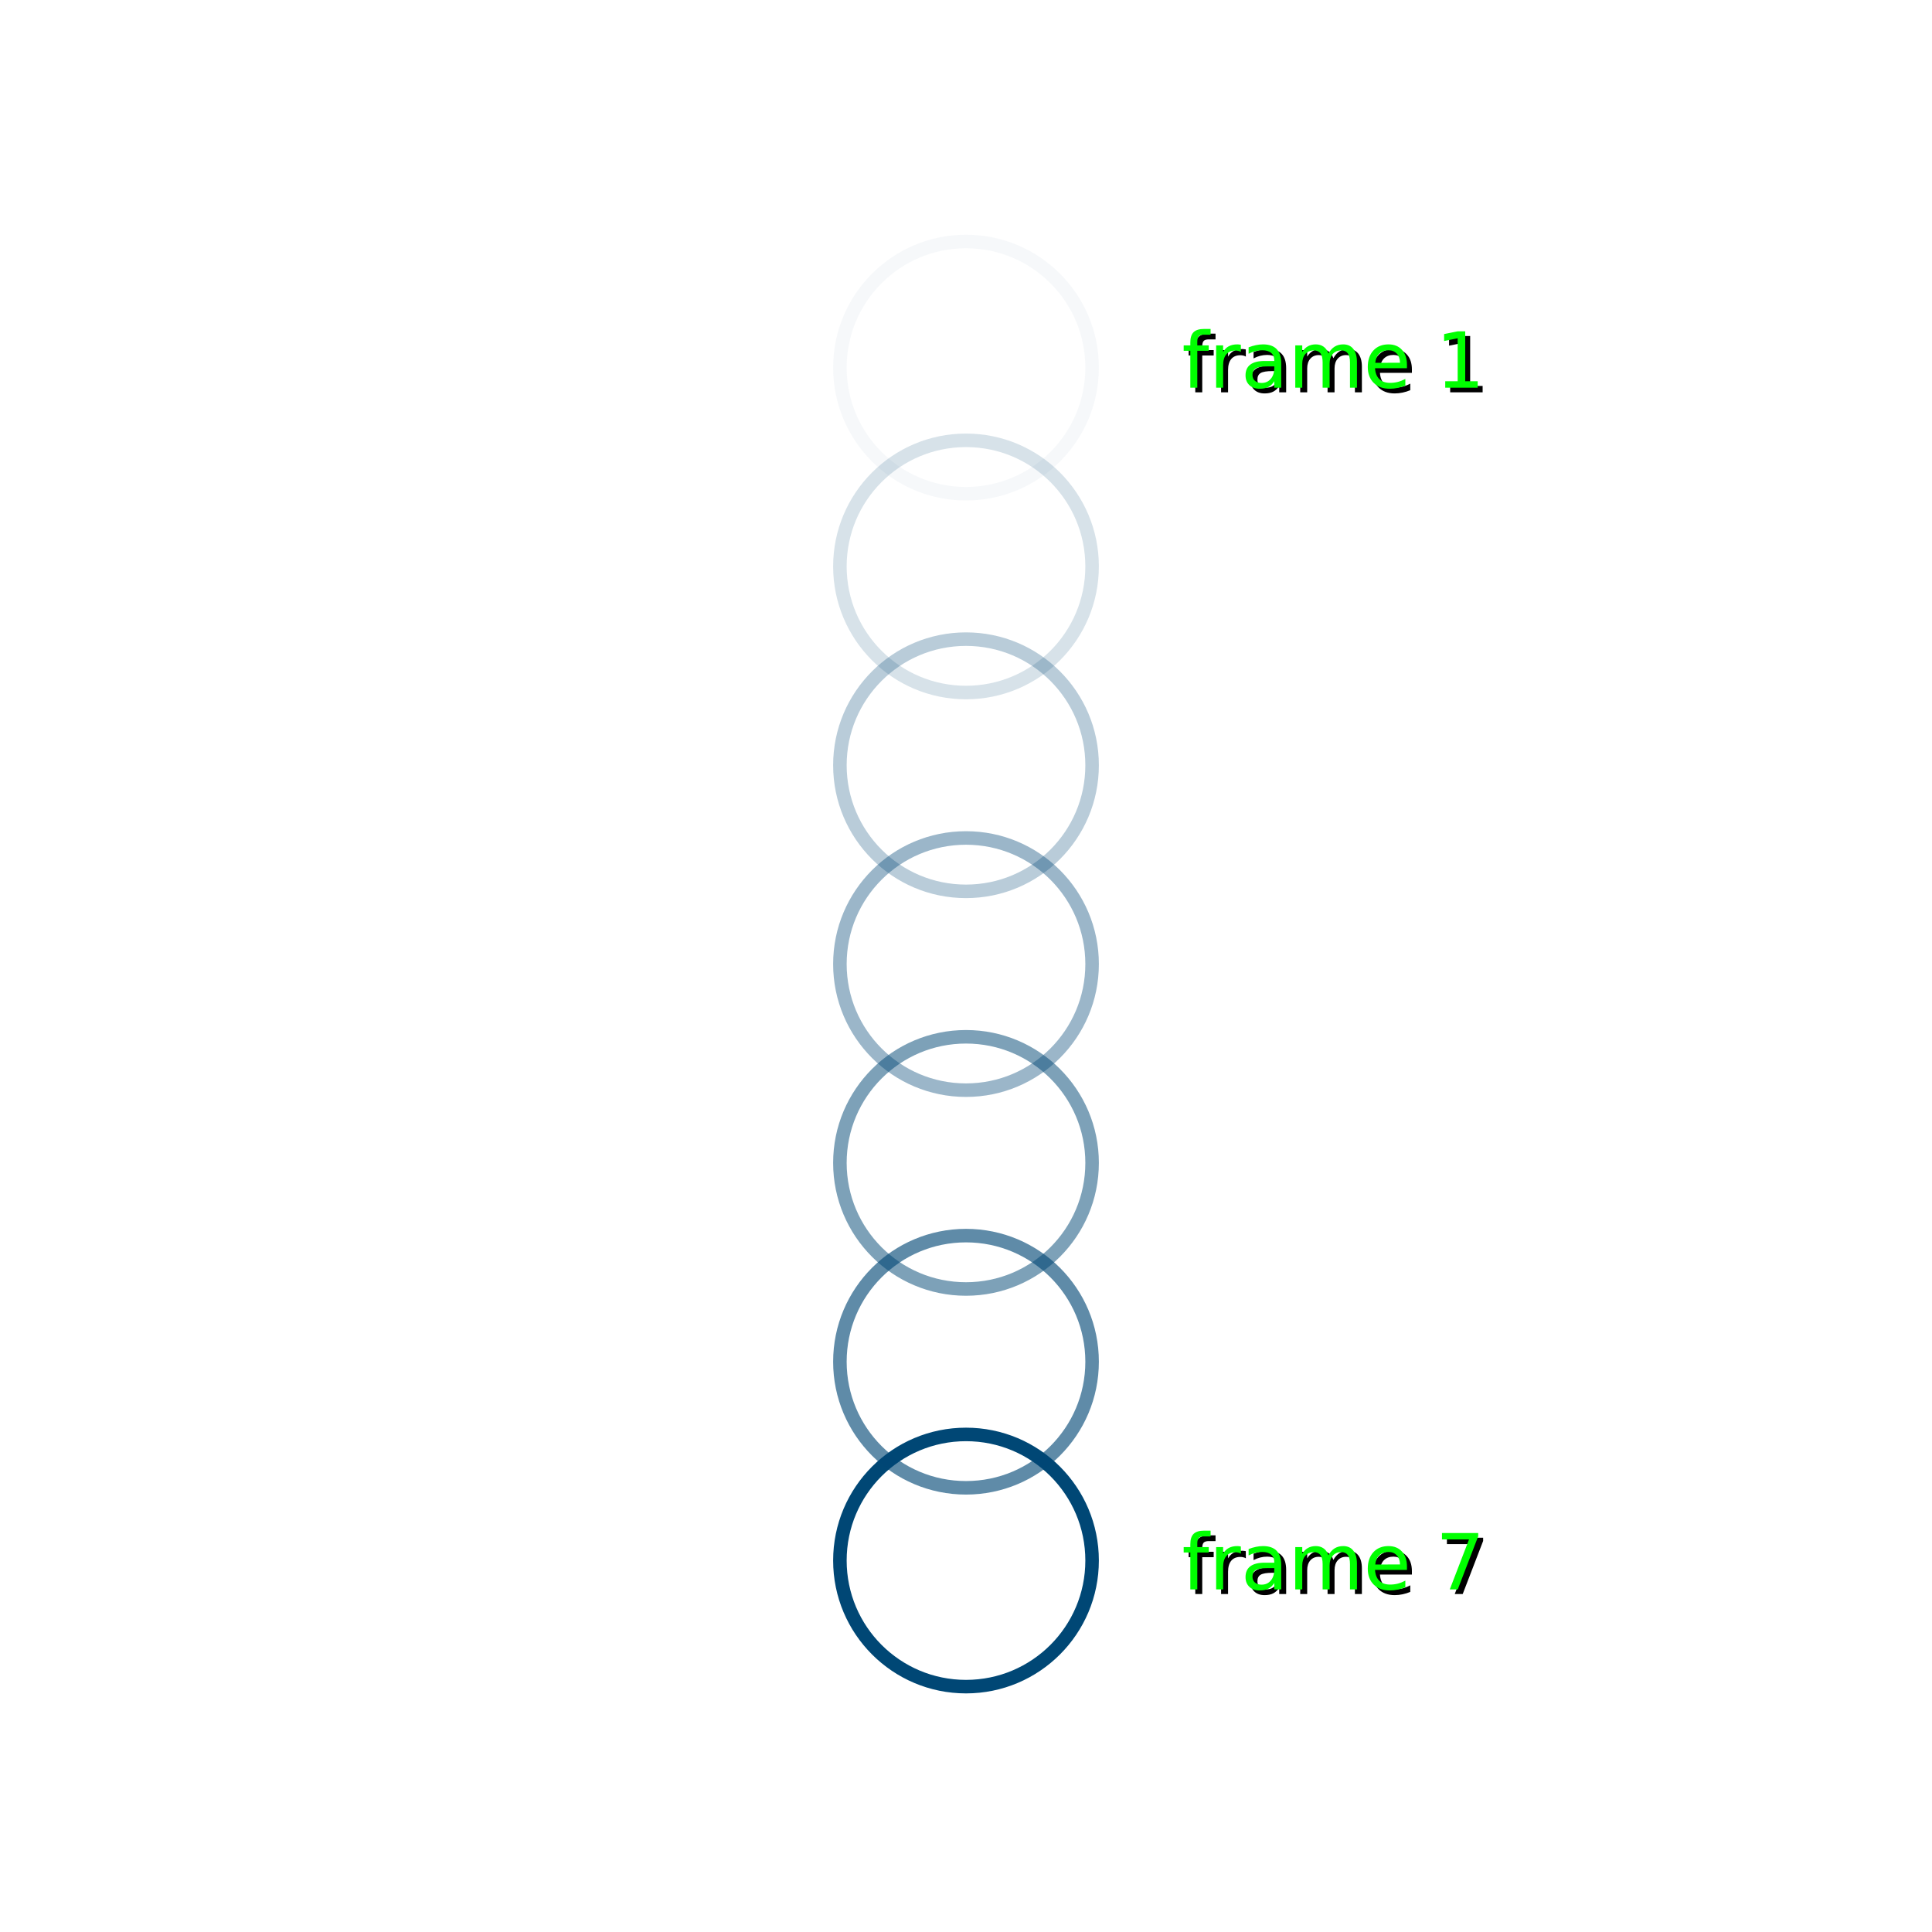
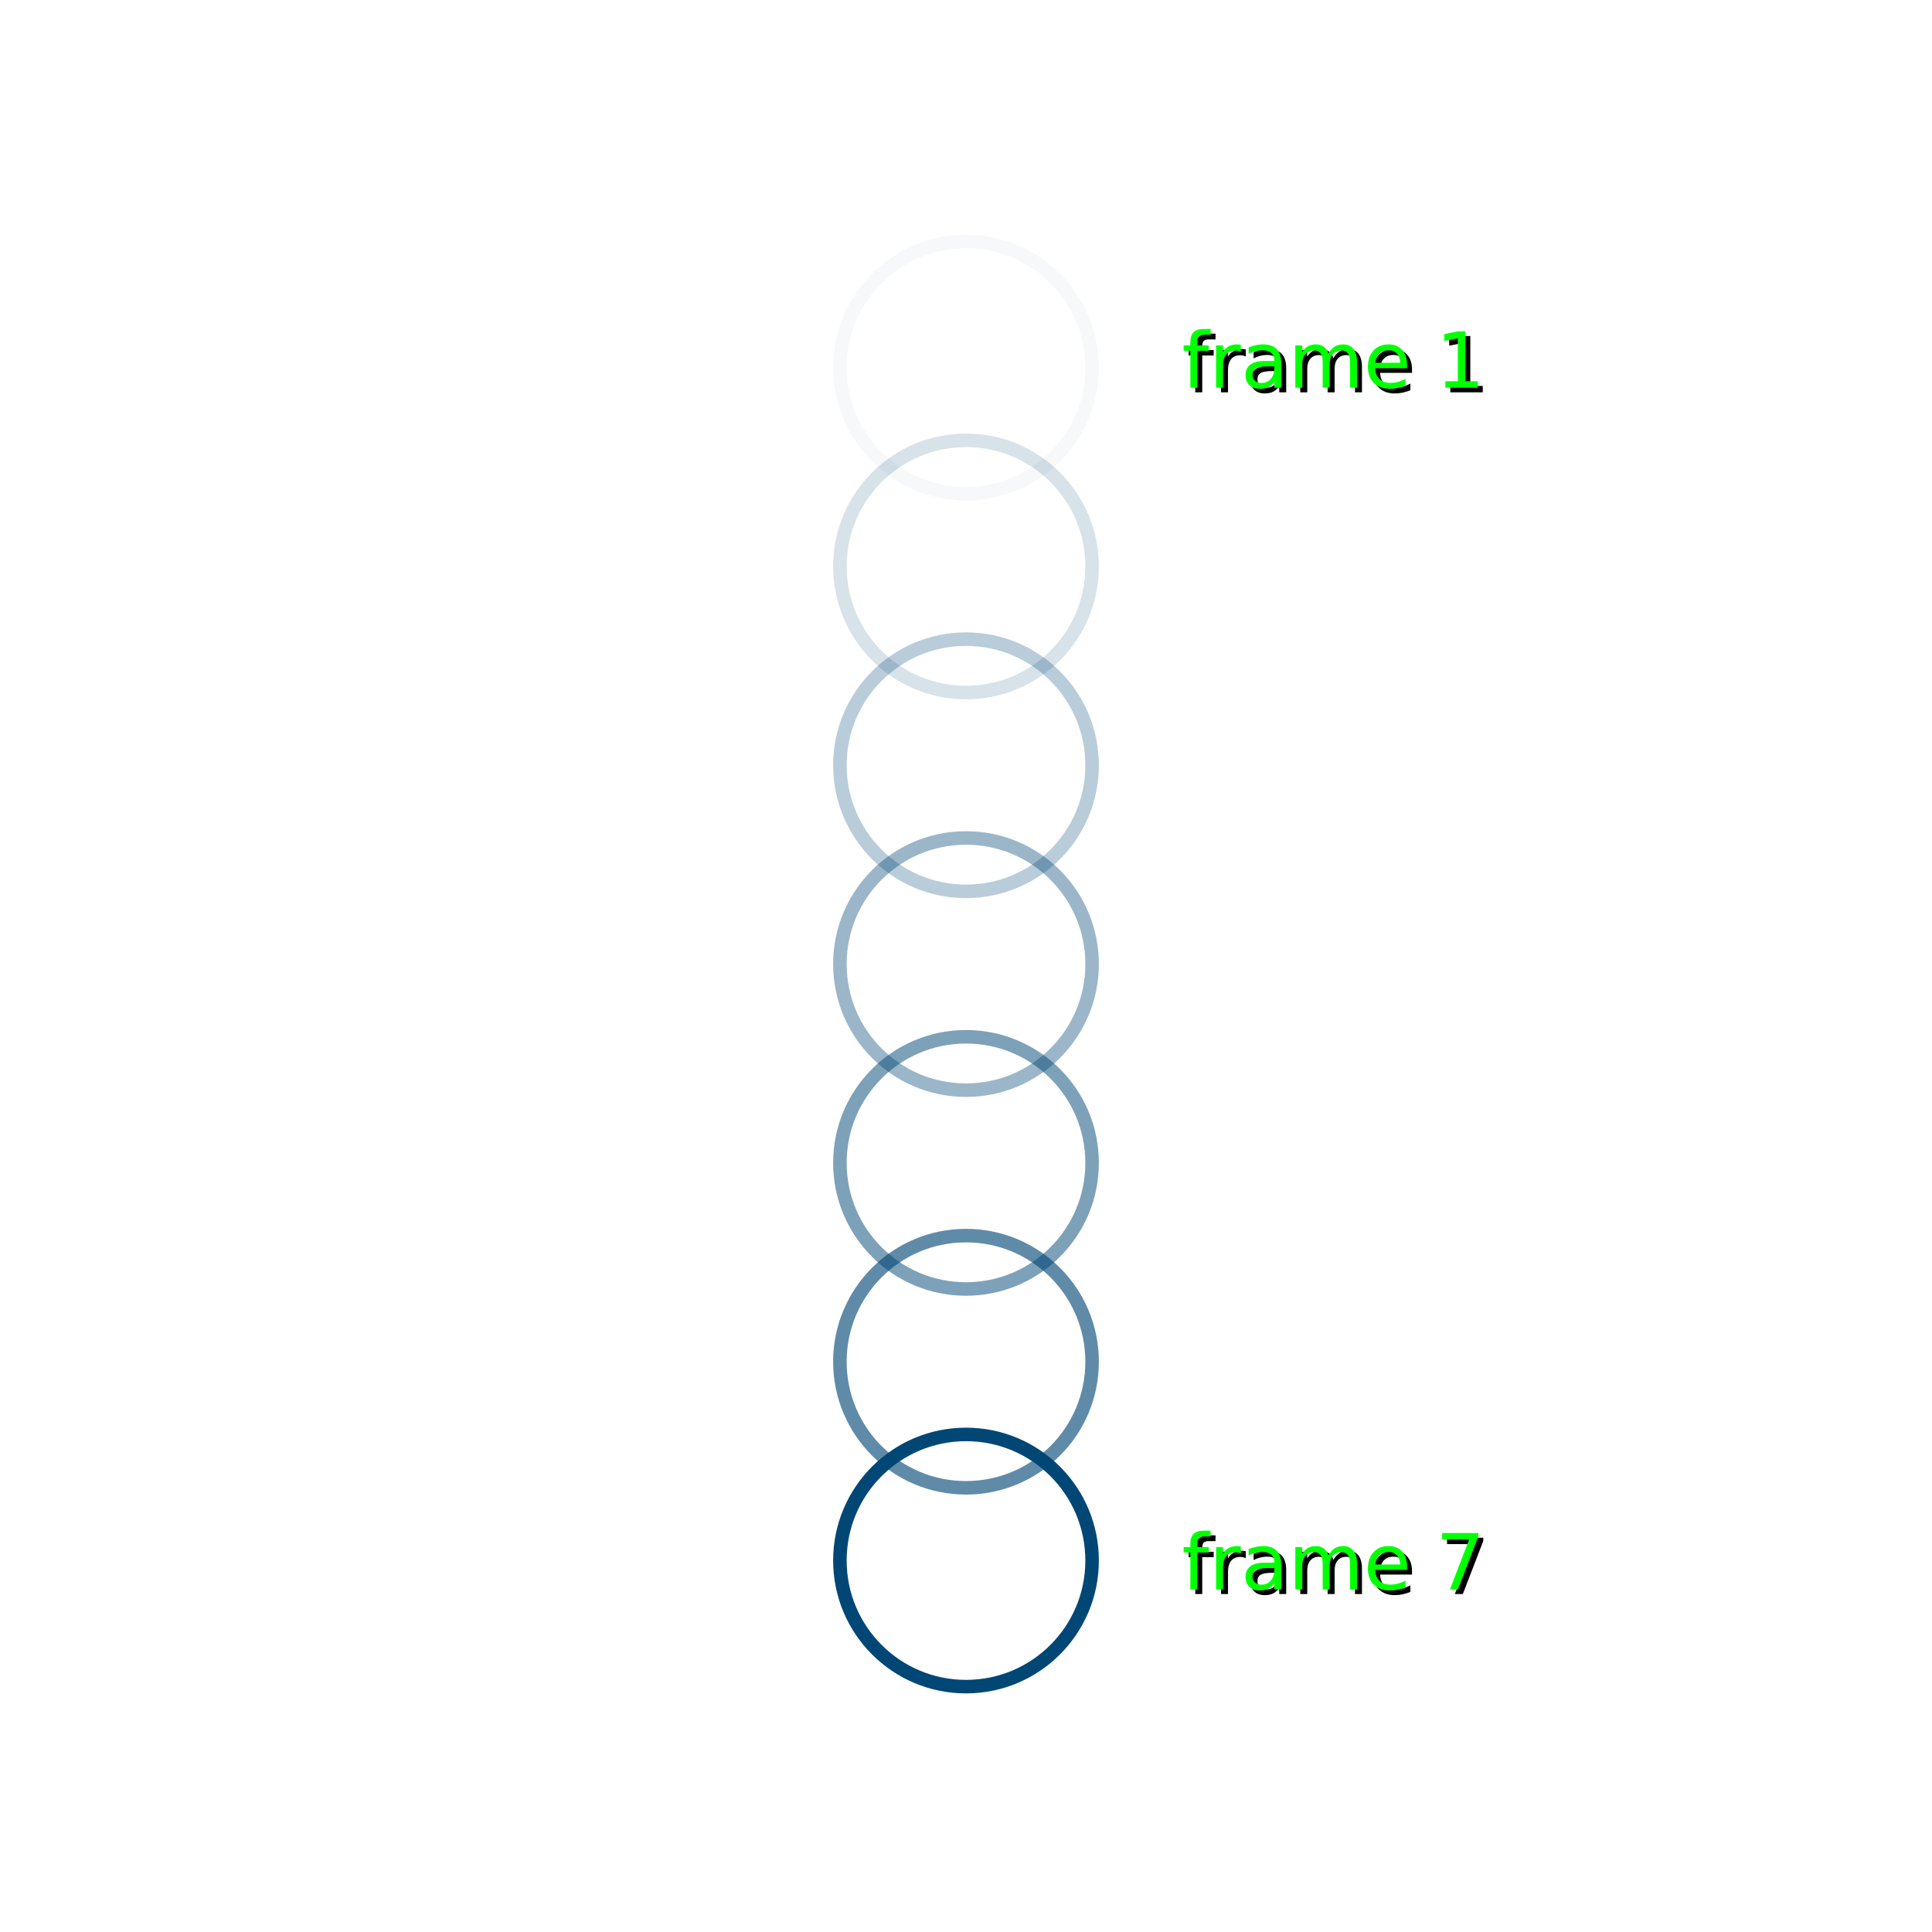
- <svg xmlns="http://www.w3.org/2000/svg" height="1000" width="1000" id="svg56" version="1.1" viewBox="0 0 1000 1000">
+ <svg xmlns="http://www.w3.org/2000/svg" viewBox="0 0 1000 1000" version="1.1" id="svg56" width="1000" height="1000">
  <defs id="defs60" />
-   <text id="text4599-8" y="203.074" x="614.311" style="font-style:normal;font-weight:normal;font-size:40px;line-height:1.25;font-family:sans-serif;letter-spacing:0px;word-spacing:0px;fill:#000000;fill-opacity:1;stroke:none" xml:space="preserve">
-     <tspan style="font-style:normal;font-variant:normal;font-weight:normal;font-stretch:normal;font-family:'DejaVu Sans';-inkscape-font-specification:'DejaVu Sans';fill:#000000" y="203.074" x="614.311" id="tspan4597-3">frame 1</tspan>
-   </text>
-   <text id="text4599-2-9" y="825.074" x="614.311" style="font-style:normal;font-weight:normal;font-size:40px;line-height:1.25;font-family:sans-serif;letter-spacing:0px;word-spacing:0px;fill:#000000;fill-opacity:1;stroke:none" xml:space="preserve">
-     <tspan style="font-style:normal;font-variant:normal;font-weight:normal;font-stretch:normal;font-family:'DejaVu Sans';-inkscape-font-specification:'DejaVu Sans';fill:#000000" y="825.074" x="614.311" id="tspan4597-4-0">frame 7</tspan>
-   </text>
-   <circle id="circle22" style="fill:none;stroke:#004775;stroke-width:7px;stroke-miterlimit:10;stroke-opacity:0.039" r="65.27" cy="190.27" cx="500" />
-   <circle id="circle24" style="fill:none;stroke:#004775;stroke-width:7px;stroke-miterlimit:10" r="65.27" cy="807.73" cx="500" />
-   <circle id="circle22-7" style="fill:none;stroke:#004775;stroke-width:7px;stroke-miterlimit:10;stroke-opacity:0.157" r="65.27" cy="293.18" cx="500" />
-   <circle id="circle22-9" style="fill:none;stroke:#004775;stroke-width:7px;stroke-miterlimit:10;stroke-opacity:0.275" r="65.27" cy="396.09" cx="500" />
-   <circle id="circle22-3" style="fill:none;stroke:#004775;stroke-width:7px;stroke-miterlimit:10;stroke-opacity:0.392" r="65.27" cy="499" cx="500" />
-   <circle id="circle22-8" style="fill:none;stroke:#004775;stroke-width:7px;stroke-miterlimit:10;stroke-opacity:0.51" r="65.27" cy="601.91" cx="500" />
-   <circle id="circle22-0" style="fill:none;stroke:#004775;stroke-width:7px;stroke-miterlimit:10;stroke-opacity:0.627" r="65.27" cy="704.82" cx="500" />
-   <text id="text4599" y="200.657" x="611.752" style="font-style:normal;font-weight:normal;font-size:40px;line-height:1.25;font-family:sans-serif;letter-spacing:0px;word-spacing:0px;fill:#000000;fill-opacity:1;stroke:none" xml:space="preserve">
-     <tspan style="font-style:normal;font-variant:normal;font-weight:normal;font-stretch:normal;font-family:'DejaVu Sans';-inkscape-font-specification:'DejaVu Sans';fill:#00ff00" y="200.657" x="611.752" id="tspan4597">frame 1</tspan>
-   </text>
-   <text id="text4599-2" y="822.657" x="611.752" style="font-style:normal;font-weight:normal;font-size:40px;line-height:1.25;font-family:sans-serif;letter-spacing:0px;word-spacing:0px;fill:#000000;fill-opacity:1;stroke:none" xml:space="preserve">
-     <tspan style="font-style:normal;font-variant:normal;font-weight:normal;font-stretch:normal;font-family:'DejaVu Sans';-inkscape-font-specification:'DejaVu Sans';fill:#00ff00" y="822.657" x="611.752" id="tspan4597-4">frame 7</tspan>
-   </text>
+   <g id="text4599-8" style="font-style:normal;font-weight:normal;font-size:40px;line-height:1.25;font-family:sans-serif;letter-spacing:0px;word-spacing:0px;fill:#000000;fill-opacity:1;stroke:none" aria-label="frame 1">
+     <path id="path832" style="font-style:normal;font-variant:normal;font-weight:normal;font-stretch:normal;font-family:'DejaVu Sans';-inkscape-font-specification:'DejaVu Sans';fill:#000000" d="m 629.154,172.683 v 2.988 h -3.438 q -1.934,0 -2.695,0.781 -0.742,0.781 -0.742,2.812 v 1.934 h 5.918 v 2.793 h -5.918 v 19.082 h -3.613 V 183.992 h -3.438 v -2.793 h 3.438 v -1.523 q 0,-3.652 1.699,-5.312 1.699,-1.68 5.391,-1.68 z" />
+     <path id="path834" style="font-style:normal;font-variant:normal;font-weight:normal;font-stretch:normal;font-family:'DejaVu Sans';-inkscape-font-specification:'DejaVu Sans';fill:#000000" d="m 644.818,184.558 q -0.605,-0.352 -1.328,-0.508 -0.703,-0.176 -1.562,-0.176 -3.047,0 -4.688,1.992 -1.621,1.973 -1.621,5.684 v 11.523 h -3.613 v -21.875 h 3.613 v 3.398 q 1.133,-1.992 2.949,-2.949 1.816,-0.977 4.414,-0.977 0.371,0 0.82,0.059 0.449,0.039 0.996,0.137 z" />
+     <path id="path836" style="font-style:normal;font-variant:normal;font-weight:normal;font-stretch:normal;font-family:'DejaVu Sans';-inkscape-font-specification:'DejaVu Sans';fill:#000000" d="m 658.568,192.078 q -4.355,0 -6.035,0.996 -1.68,0.996 -1.68,3.398 0,1.914 1.25,3.047 1.27,1.113 3.438,1.113 2.988,0 4.785,-2.109 1.816,-2.129 1.816,-5.645 v -0.801 z m 7.168,-1.484 v 12.48 h -3.594 v -3.32 q -1.23,1.992 -3.066,2.949 -1.836,0.938 -4.492,0.938 -3.359,0 -5.352,-1.875 -1.973,-1.895 -1.973,-5.059 0,-3.691 2.461,-5.566 2.48,-1.875 7.383,-1.875 h 5.039 v -0.352 q 0,-2.48 -1.641,-3.828 -1.621,-1.367 -4.57,-1.367 -1.875,0 -3.652,0.449 -1.777,0.449 -3.418,1.348 v -3.32 q 1.973,-0.762 3.828,-1.133 1.855,-0.391 3.613,-0.391 4.746,0 7.09,2.461 2.344,2.461 2.344,7.461 z" />
+     <path id="path838" style="font-style:normal;font-variant:normal;font-weight:normal;font-stretch:normal;font-family:'DejaVu Sans';-inkscape-font-specification:'DejaVu Sans';fill:#000000" d="m 690.19,185.398 q 1.348,-2.422 3.223,-3.574 1.875,-1.152 4.414,-1.152 3.418,0 5.273,2.402 1.855,2.383 1.855,6.797 v 13.203 h -3.613 V 189.988 q 0,-3.145 -1.113,-4.668 -1.113,-1.523 -3.398,-1.523 -2.793,0 -4.414,1.855 -1.621,1.855 -1.621,5.059 v 12.363 h -3.613 V 189.988 q 0,-3.164 -1.113,-4.668 -1.113,-1.523 -3.438,-1.523 -2.754,0 -4.375,1.875 -1.621,1.855 -1.621,5.039 v 12.363 h -3.613 v -21.875 h 3.613 v 3.398 q 1.23,-2.012 2.949,-2.969 1.719,-0.957 4.082,-0.957 2.383,0 4.043,1.211 1.68,1.211 2.48,3.516 z" />
+     <path id="path840" style="font-style:normal;font-variant:normal;font-weight:normal;font-stretch:normal;font-family:'DejaVu Sans';-inkscape-font-specification:'DejaVu Sans';fill:#000000" d="m 730.854,191.238 v 1.758 H 714.33 q 0.234,3.711 2.227,5.664 2.012,1.934 5.586,1.934 2.07,0 4.004,-0.508 1.953,-0.508 3.867,-1.523 v 3.398 q -1.934,0.82 -3.965,1.25 -2.031,0.43 -4.121,0.43 -5.234,0 -8.301,-3.047 -3.047,-3.047 -3.047,-8.242 0,-5.371 2.891,-8.516 2.91,-3.164 7.832,-3.164 4.414,0 6.973,2.852 2.578,2.832 2.578,7.715 z m -3.594,-1.055 q -0.039,-2.949 -1.66,-4.707 -1.602,-1.758 -4.258,-1.758 -3.008,0 -4.824,1.699 -1.797,1.699 -2.07,4.785 z" />
+     <path id="path842" style="font-style:normal;font-variant:normal;font-weight:normal;font-stretch:normal;font-family:'DejaVu Sans';-inkscape-font-specification:'DejaVu Sans';fill:#000000" d="m 750.678,199.754 h 6.445 v -22.246 l -7.012,1.406 v -3.594 l 6.973,-1.406 h 3.945 v 25.84 h 6.445 v 3.32 h -16.797 z" />
+   </g>
+   <g id="text4599-2-9" style="font-style:normal;font-weight:normal;font-size:40px;line-height:1.25;font-family:sans-serif;letter-spacing:0px;word-spacing:0px;fill:#000000;fill-opacity:1;stroke:none" aria-label="frame 7">
+     <path id="path806" style="font-style:normal;font-variant:normal;font-weight:normal;font-stretch:normal;font-family:'DejaVu Sans';-inkscape-font-specification:'DejaVu Sans';fill:#000000" d="m 629.154,794.683 v 2.988 h -3.438 q -1.934,0 -2.695,0.781 -0.742,0.781 -0.742,2.812 v 1.934 h 5.918 v 2.793 h -5.918 v 19.082 h -3.613 V 805.992 h -3.438 v -2.793 h 3.438 v -1.523 q 0,-3.652 1.699,-5.312 1.699,-1.68 5.391,-1.68 z" />
+     <path id="path808" style="font-style:normal;font-variant:normal;font-weight:normal;font-stretch:normal;font-family:'DejaVu Sans';-inkscape-font-specification:'DejaVu Sans';fill:#000000" d="m 644.818,806.558 q -0.605,-0.352 -1.328,-0.508 -0.703,-0.176 -1.562,-0.176 -3.047,0 -4.688,1.992 -1.621,1.973 -1.621,5.684 v 11.523 h -3.613 v -21.875 h 3.613 v 3.398 q 1.133,-1.992 2.949,-2.949 1.816,-0.977 4.414,-0.977 0.371,0 0.82,0.059 0.449,0.039 0.996,0.137 z" />
+     <path id="path810" style="font-style:normal;font-variant:normal;font-weight:normal;font-stretch:normal;font-family:'DejaVu Sans';-inkscape-font-specification:'DejaVu Sans';fill:#000000" d="m 658.568,814.078 q -4.355,0 -6.035,0.996 -1.68,0.996 -1.68,3.398 0,1.914 1.25,3.047 1.27,1.113 3.438,1.113 2.988,0 4.785,-2.109 1.816,-2.129 1.816,-5.645 v -0.801 z m 7.168,-1.484 v 12.48 h -3.594 v -3.32 q -1.23,1.992 -3.066,2.949 -1.836,0.938 -4.492,0.938 -3.359,0 -5.352,-1.875 -1.973,-1.895 -1.973,-5.059 0,-3.691 2.461,-5.566 2.48,-1.875 7.383,-1.875 h 5.039 v -0.352 q 0,-2.48 -1.641,-3.828 -1.621,-1.367 -4.57,-1.367 -1.875,0 -3.652,0.449 -1.777,0.449 -3.418,1.348 v -3.32 q 1.973,-0.762 3.828,-1.133 1.855,-0.391 3.613,-0.391 4.746,0 7.09,2.461 2.344,2.461 2.344,7.461 z" />
+     <path id="path812" style="font-style:normal;font-variant:normal;font-weight:normal;font-stretch:normal;font-family:'DejaVu Sans';-inkscape-font-specification:'DejaVu Sans';fill:#000000" d="m 690.19,807.398 q 1.348,-2.422 3.223,-3.574 1.875,-1.152 4.414,-1.152 3.418,0 5.273,2.402 1.855,2.383 1.855,6.797 v 13.203 h -3.613 V 811.988 q 0,-3.145 -1.113,-4.668 -1.113,-1.523 -3.398,-1.523 -2.793,0 -4.414,1.855 -1.621,1.855 -1.621,5.059 v 12.363 h -3.613 V 811.988 q 0,-3.164 -1.113,-4.668 -1.113,-1.523 -3.438,-1.523 -2.754,0 -4.375,1.875 -1.621,1.855 -1.621,5.039 v 12.363 h -3.613 v -21.875 h 3.613 v 3.398 q 1.23,-2.012 2.949,-2.969 1.719,-0.957 4.082,-0.957 2.383,0 4.043,1.211 1.68,1.211 2.48,3.516 z" />
+     <path id="path814" style="font-style:normal;font-variant:normal;font-weight:normal;font-stretch:normal;font-family:'DejaVu Sans';-inkscape-font-specification:'DejaVu Sans';fill:#000000" d="m 730.854,813.238 v 1.758 H 714.33 q 0.234,3.711 2.227,5.664 2.012,1.934 5.586,1.934 2.07,0 4.004,-0.508 1.953,-0.508 3.867,-1.523 v 3.398 q -1.934,0.82 -3.965,1.25 -2.031,0.43 -4.121,0.43 -5.234,0 -8.301,-3.047 -3.047,-3.047 -3.047,-8.242 0,-5.371 2.891,-8.516 2.91,-3.164 7.832,-3.164 4.414,0 6.973,2.852 2.578,2.832 2.578,7.715 z m -3.594,-1.055 q -0.039,-2.949 -1.66,-4.707 -1.602,-1.758 -4.258,-1.758 -3.008,0 -4.824,1.699 -1.797,1.699 -2.07,4.785 z" />
+     <path id="path816" style="font-style:normal;font-variant:normal;font-weight:normal;font-stretch:normal;font-family:'DejaVu Sans';-inkscape-font-specification:'DejaVu Sans';fill:#000000" d="m 748.998,795.914 h 18.75 v 1.68 l -10.586,27.48 h -4.121 l 9.961,-25.84 h -14.004 z" />
+   </g>
+   <circle cx="500" cy="190.27" r="65.27" style="fill:none;stroke:#004775;stroke-width:7px;stroke-miterlimit:10;stroke-opacity:0.039" id="circle22" />
+   <circle cx="500" cy="807.73" r="65.27" style="fill:none;stroke:#004775;stroke-width:7px;stroke-miterlimit:10" id="circle24" />
+   <circle cx="500" cy="293.18" r="65.27" style="fill:none;stroke:#004775;stroke-width:7px;stroke-miterlimit:10;stroke-opacity:0.157" id="circle22-7" />
+   <circle cx="500" cy="396.09" r="65.27" style="fill:none;stroke:#004775;stroke-width:7px;stroke-miterlimit:10;stroke-opacity:0.275" id="circle22-9" />
+   <circle cx="500" cy="499" r="65.27" style="fill:none;stroke:#004775;stroke-width:7px;stroke-miterlimit:10;stroke-opacity:0.392" id="circle22-3" />
+   <circle cx="500" cy="601.91" r="65.27" style="fill:none;stroke:#004775;stroke-width:7px;stroke-miterlimit:10;stroke-opacity:0.51" id="circle22-8" />
+   <circle cx="500" cy="704.82" r="65.27" style="fill:none;stroke:#004775;stroke-width:7px;stroke-miterlimit:10;stroke-opacity:0.627" id="circle22-0" />
+   <g id="text4599" style="font-style:normal;font-weight:normal;font-size:40px;line-height:1.25;font-family:sans-serif;letter-spacing:0px;word-spacing:0px;fill:#000000;fill-opacity:1;stroke:none" aria-label="frame 1">
+     <path id="path819" style="font-style:normal;font-variant:normal;font-weight:normal;font-stretch:normal;font-family:'DejaVu Sans';-inkscape-font-specification:'DejaVu Sans';fill:#00ff00" d="m 626.596,170.266 v 2.988 h -3.438 q -1.934,0 -2.695,0.781 -0.742,0.781 -0.742,2.812 v 1.934 h 5.918 v 2.793 h -5.918 v 19.082 h -3.613 v -19.082 h -3.438 v -2.793 h 3.438 v -1.523 q 0,-3.652 1.699,-5.312 1.699,-1.68 5.391,-1.68 z" />
+     <path id="path821" style="font-style:normal;font-variant:normal;font-weight:normal;font-stretch:normal;font-family:'DejaVu Sans';-inkscape-font-specification:'DejaVu Sans';fill:#00ff00" d="m 642.26,182.141 q -0.605,-0.352 -1.328,-0.508 -0.703,-0.176 -1.562,-0.176 -3.047,0 -4.688,1.992 -1.621,1.973 -1.621,5.684 v 11.523 h -3.613 v -21.875 h 3.613 v 3.398 q 1.133,-1.992 2.949,-2.949 1.816,-0.977 4.414,-0.977 0.371,0 0.82,0.059 0.449,0.039 0.996,0.137 z" />
+     <path id="path823" style="font-style:normal;font-variant:normal;font-weight:normal;font-stretch:normal;font-family:'DejaVu Sans';-inkscape-font-specification:'DejaVu Sans';fill:#00ff00" d="m 656.01,189.661 q -4.355,0 -6.035,0.996 -1.68,0.996 -1.68,3.398 0,1.914 1.25,3.047 1.27,1.113 3.438,1.113 2.988,0 4.785,-2.109 1.816,-2.129 1.816,-5.645 v -0.801 z m 7.168,-1.484 v 12.48 h -3.594 v -3.32 q -1.23,1.992 -3.066,2.949 -1.836,0.938 -4.492,0.938 -3.359,0 -5.352,-1.875 -1.973,-1.895 -1.973,-5.059 0,-3.691 2.461,-5.566 2.48,-1.875 7.383,-1.875 h 5.039 v -0.352 q 0,-2.48 -1.641,-3.828 -1.621,-1.367 -4.57,-1.367 -1.875,0 -3.652,0.449 -1.777,0.449 -3.418,1.348 v -3.32 q 1.973,-0.762 3.828,-1.133 1.855,-0.391 3.613,-0.391 4.746,0 7.09,2.461 2.344,2.461 2.344,7.461 z" />
+     <path id="path825" style="font-style:normal;font-variant:normal;font-weight:normal;font-stretch:normal;font-family:'DejaVu Sans';-inkscape-font-specification:'DejaVu Sans';fill:#00ff00" d="m 687.631,182.981 q 1.348,-2.422 3.223,-3.574 1.875,-1.152 4.414,-1.152 3.418,0 5.273,2.402 1.855,2.383 1.855,6.797 v 13.203 h -3.613 v -13.086 q 0,-3.145 -1.113,-4.668 -1.113,-1.523 -3.398,-1.523 -2.793,0 -4.414,1.855 -1.621,1.855 -1.621,5.059 v 12.363 h -3.613 v -13.086 q 0,-3.164 -1.113,-4.668 -1.113,-1.523 -3.438,-1.523 -2.754,0 -4.375,1.875 -1.621,1.855 -1.621,5.039 v 12.363 h -3.613 v -21.875 h 3.613 v 3.398 q 1.23,-2.012 2.949,-2.969 1.719,-0.957 4.082,-0.957 2.383,0 4.043,1.211 1.68,1.211 2.48,3.516 z" />
+     <path id="path827" style="font-style:normal;font-variant:normal;font-weight:normal;font-stretch:normal;font-family:'DejaVu Sans';-inkscape-font-specification:'DejaVu Sans';fill:#00ff00" d="m 728.295,188.821 v 1.758 h -16.523 q 0.234,3.711 2.227,5.664 2.012,1.934 5.586,1.934 2.07,0 4.004,-0.508 1.953,-0.508 3.867,-1.523 v 3.398 q -1.934,0.82 -3.965,1.25 -2.031,0.43 -4.121,0.43 -5.234,0 -8.301,-3.047 -3.047,-3.047 -3.047,-8.242 0,-5.371 2.891,-8.516 2.91,-3.164 7.832,-3.164 4.414,0 6.973,2.852 2.578,2.832 2.578,7.715 z m -3.594,-1.055 q -0.039,-2.949 -1.66,-4.707 -1.602,-1.758 -4.258,-1.758 -3.008,0 -4.824,1.699 -1.797,1.699 -2.07,4.785 z" />
+     <path id="path829" style="font-style:normal;font-variant:normal;font-weight:normal;font-stretch:normal;font-family:'DejaVu Sans';-inkscape-font-specification:'DejaVu Sans';fill:#00ff00" d="m 748.119,197.337 h 6.445 v -22.246 l -7.012,1.406 v -3.594 l 6.973,-1.406 h 3.945 v 25.84 h 6.445 v 3.32 h -16.797 z" />
+   </g>
+   <g id="text4599-2" style="font-style:normal;font-weight:normal;font-size:40px;line-height:1.25;font-family:sans-serif;letter-spacing:0px;word-spacing:0px;fill:#000000;fill-opacity:1;stroke:none" aria-label="frame 7">
+     <path id="path793" style="font-style:normal;font-variant:normal;font-weight:normal;font-stretch:normal;font-family:'DejaVu Sans';-inkscape-font-specification:'DejaVu Sans';fill:#00ff00" d="m 626.596,792.266 v 2.988 h -3.438 q -1.934,0 -2.695,0.781 -0.742,0.781 -0.742,2.812 v 1.934 h 5.918 v 2.793 h -5.918 v 19.082 h -3.613 v -19.082 h -3.438 v -2.793 h 3.438 v -1.523 q 0,-3.652 1.699,-5.312 1.699,-1.68 5.391,-1.68 z" />
+     <path id="path795" style="font-style:normal;font-variant:normal;font-weight:normal;font-stretch:normal;font-family:'DejaVu Sans';-inkscape-font-specification:'DejaVu Sans';fill:#00ff00" d="m 642.26,804.141 q -0.605,-0.352 -1.328,-0.508 -0.703,-0.176 -1.562,-0.176 -3.047,0 -4.688,1.992 -1.621,1.973 -1.621,5.684 v 11.523 h -3.613 v -21.875 h 3.613 v 3.398 q 1.133,-1.992 2.949,-2.949 1.816,-0.977 4.414,-0.977 0.371,0 0.82,0.059 0.449,0.039 0.996,0.137 z" />
+     <path id="path797" style="font-style:normal;font-variant:normal;font-weight:normal;font-stretch:normal;font-family:'DejaVu Sans';-inkscape-font-specification:'DejaVu Sans';fill:#00ff00" d="m 656.01,811.661 q -4.355,0 -6.035,0.996 -1.68,0.996 -1.68,3.398 0,1.914 1.25,3.047 1.27,1.113 3.438,1.113 2.988,0 4.785,-2.109 1.816,-2.129 1.816,-5.645 v -0.801 z m 7.168,-1.484 v 12.48 h -3.594 v -3.32 q -1.23,1.992 -3.066,2.949 -1.836,0.938 -4.492,0.938 -3.359,0 -5.352,-1.875 -1.973,-1.895 -1.973,-5.059 0,-3.691 2.461,-5.566 2.48,-1.875 7.383,-1.875 h 5.039 v -0.352 q 0,-2.48 -1.641,-3.828 -1.621,-1.367 -4.57,-1.367 -1.875,0 -3.652,0.449 -1.777,0.449 -3.418,1.348 v -3.32 q 1.973,-0.762 3.828,-1.133 1.855,-0.391 3.613,-0.391 4.746,0 7.09,2.461 2.344,2.461 2.344,7.461 z" />
+     <path id="path799" style="font-style:normal;font-variant:normal;font-weight:normal;font-stretch:normal;font-family:'DejaVu Sans';-inkscape-font-specification:'DejaVu Sans';fill:#00ff00" d="m 687.631,804.981 q 1.348,-2.422 3.223,-3.574 1.875,-1.152 4.414,-1.152 3.418,0 5.273,2.402 1.855,2.383 1.855,6.797 v 13.203 h -3.613 v -13.086 q 0,-3.145 -1.113,-4.668 -1.113,-1.523 -3.398,-1.523 -2.793,0 -4.414,1.855 -1.621,1.855 -1.621,5.059 v 12.363 h -3.613 v -13.086 q 0,-3.164 -1.113,-4.668 -1.113,-1.523 -3.438,-1.523 -2.754,0 -4.375,1.875 -1.621,1.855 -1.621,5.039 v 12.363 h -3.613 v -21.875 h 3.613 v 3.398 q 1.23,-2.012 2.949,-2.969 1.719,-0.957 4.082,-0.957 2.383,0 4.043,1.211 1.68,1.211 2.48,3.516 z" />
+     <path id="path801" style="font-style:normal;font-variant:normal;font-weight:normal;font-stretch:normal;font-family:'DejaVu Sans';-inkscape-font-specification:'DejaVu Sans';fill:#00ff00" d="m 728.295,810.821 v 1.758 h -16.523 q 0.234,3.711 2.227,5.664 2.012,1.934 5.586,1.934 2.07,0 4.004,-0.508 1.953,-0.508 3.867,-1.523 v 3.398 q -1.934,0.82 -3.965,1.25 -2.031,0.43 -4.121,0.43 -5.234,0 -8.301,-3.047 -3.047,-3.047 -3.047,-8.242 0,-5.371 2.891,-8.516 2.91,-3.164 7.832,-3.164 4.414,0 6.973,2.852 2.578,2.832 2.578,7.715 z m -3.594,-1.055 q -0.039,-2.949 -1.66,-4.707 -1.602,-1.758 -4.258,-1.758 -3.008,0 -4.824,1.699 -1.797,1.699 -2.07,4.785 z" />
+     <path id="path803" style="font-style:normal;font-variant:normal;font-weight:normal;font-stretch:normal;font-family:'DejaVu Sans';-inkscape-font-specification:'DejaVu Sans';fill:#00ff00" d="m 746.439,793.497 h 18.75 v 1.68 l -10.586,27.48 h -4.121 l 9.961,-25.84 h -14.004 z" />
+   </g>
</svg>
